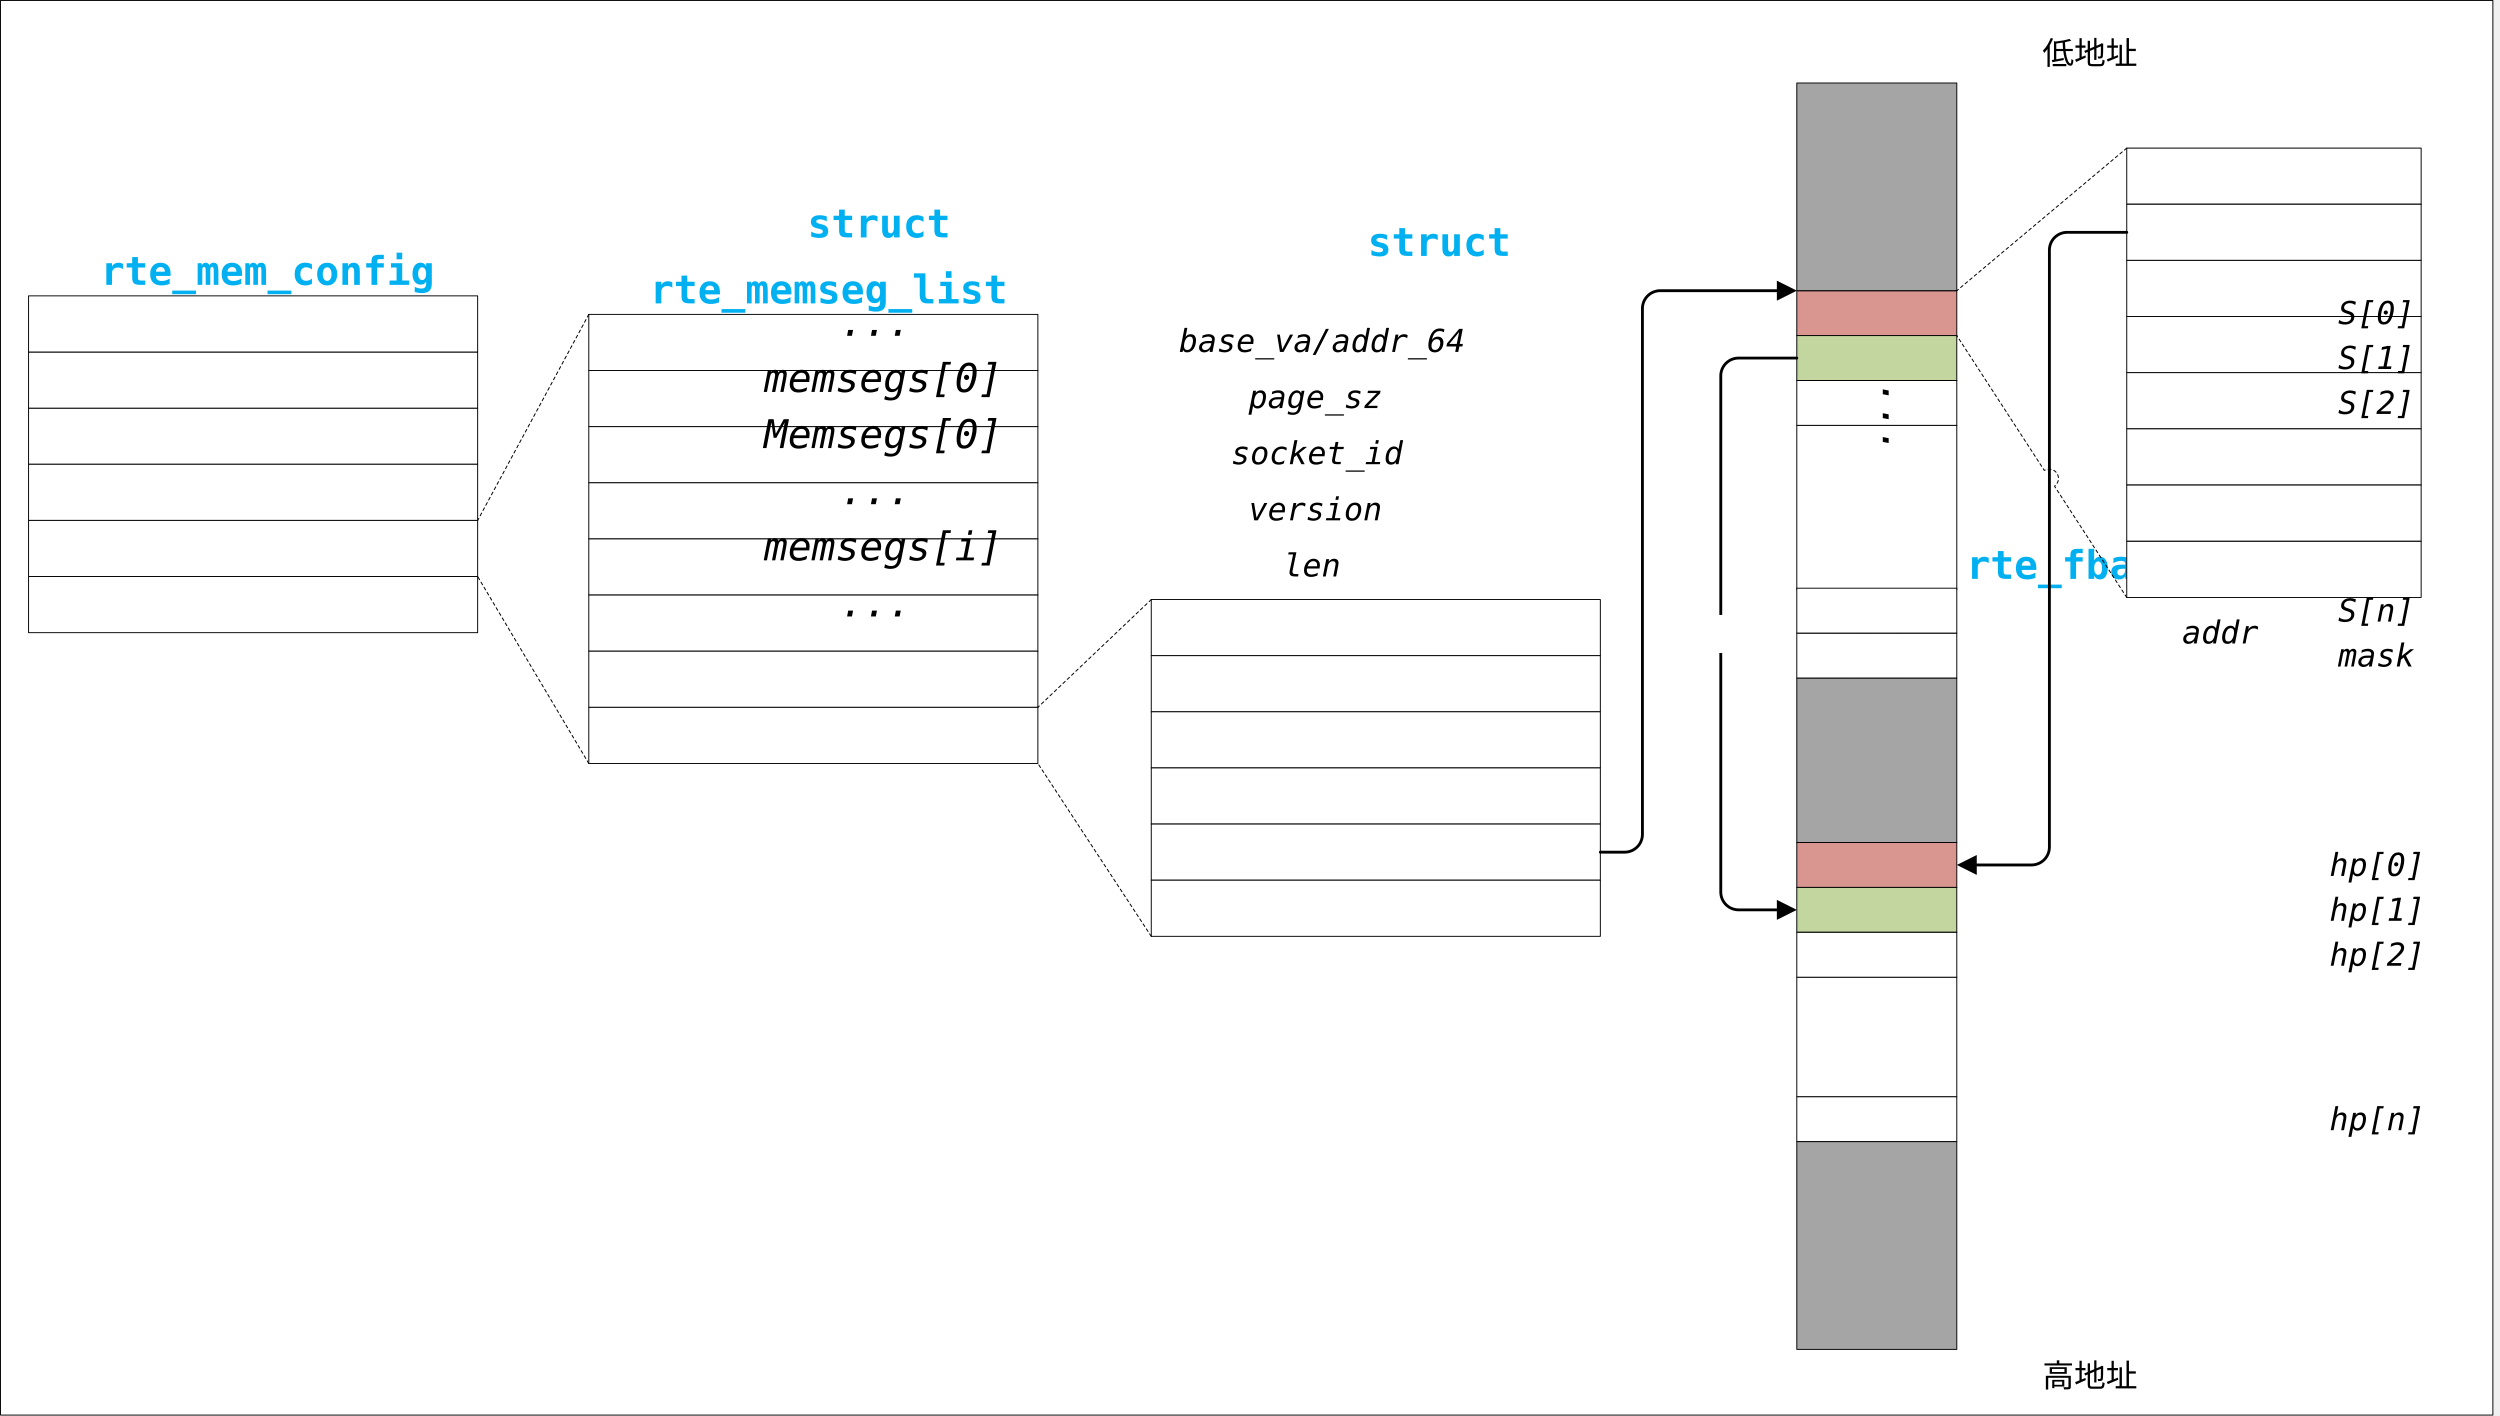
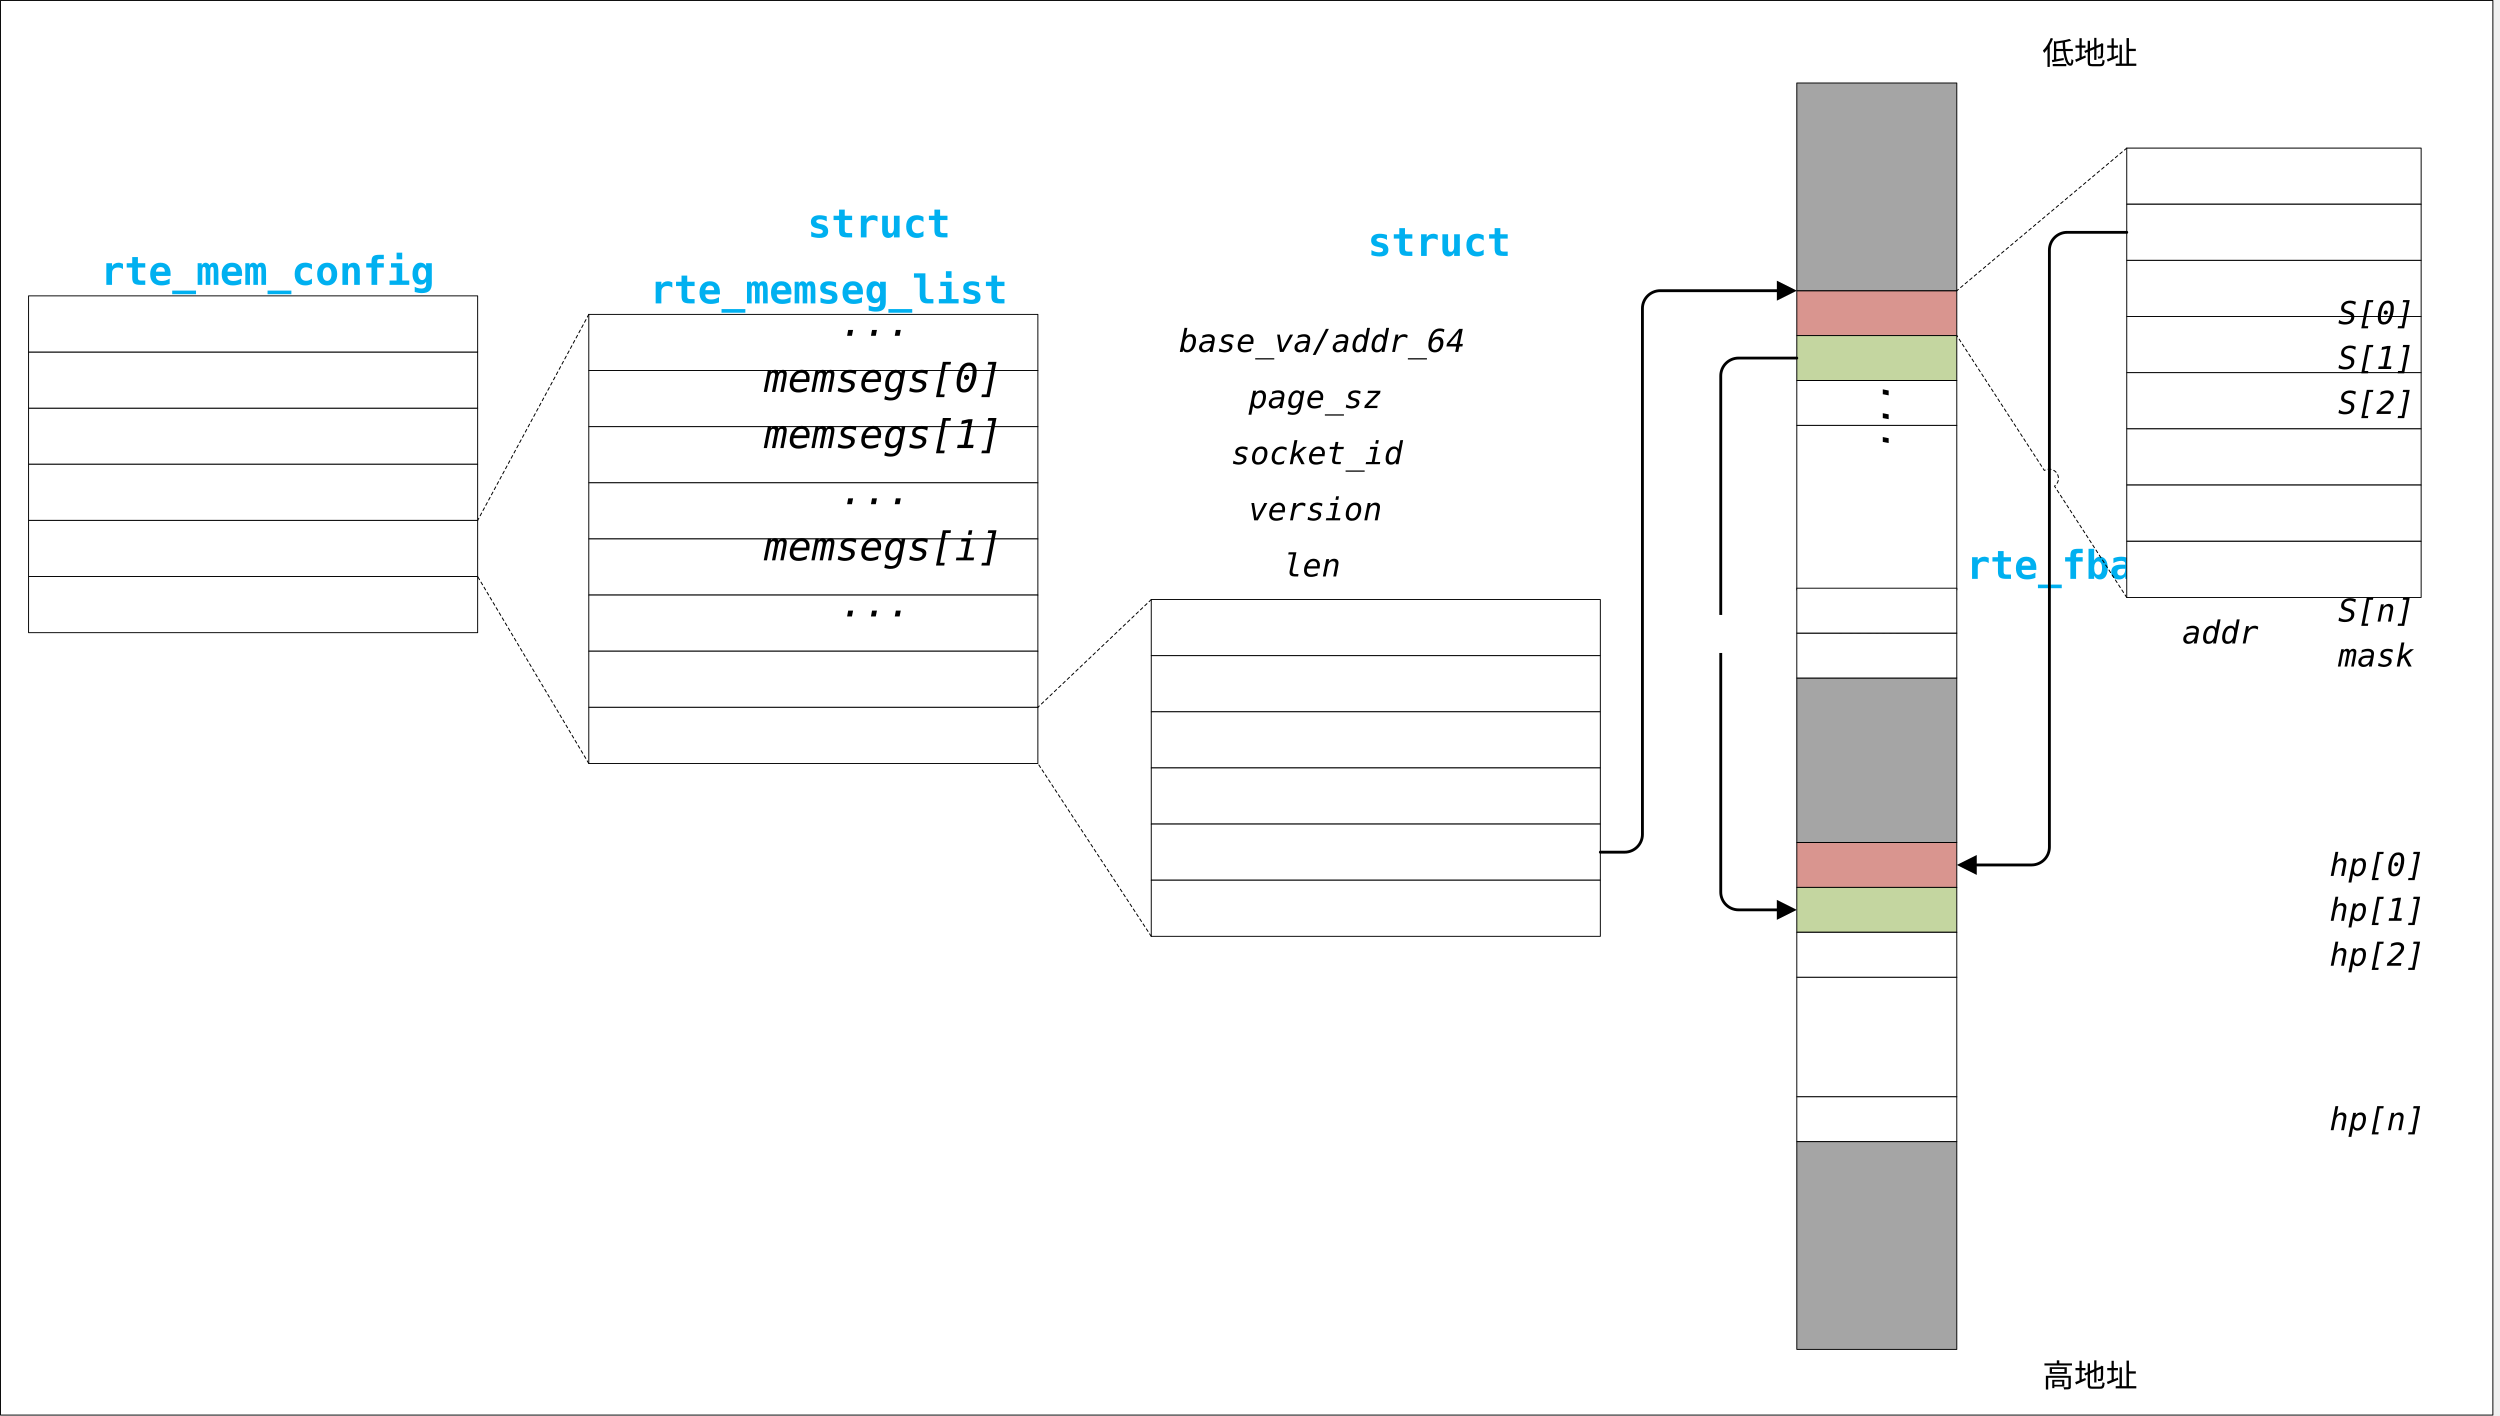
<svg xmlns="http://www.w3.org/2000/svg" xmlns:ns1="http://schemas.microsoft.com/visio/2003/SVGExtensions/" xmlns:xlink="http://www.w3.org/1999/xlink" width="8.767in" height="4.964in" viewBox="0 0 631.204 357.405" xml:space="preserve" color-interpolation-filters="sRGB" class="st15">
  <ns1:documentProperties ns1:langID="2052" ns1:metric="true" ns1:viewMarkup="false" />
  <style type="text/css">
	
		.st1 {fill:#ffffff;stroke:#000000;stroke-linecap:round;stroke-linejoin:round;stroke-width:0.24}
		.st2 {fill:#000000;font-family:Consolas;font-size:0.667em;font-style:italic}
		.st3 {fill:none;stroke:none;stroke-linecap:round;stroke-linejoin:round;stroke-width:0.75}
		.st4 {fill:#00b0f0;font-family:Consolas;font-size:0.833em;font-weight:bold}
		.st5 {font-size:1em}
		.st6 {stroke:#000000;stroke-dasharray:0.75,0.75;stroke-linecap:round;stroke-linejoin:round;stroke-width:0.25}
		.st7 {marker-end:url(#mrkr4-72);stroke:#000000;stroke-linecap:round;stroke-linejoin:round;stroke-width:0.72}
		.st8 {fill:#000000;fill-opacity:1;stroke:#000000;stroke-opacity:1;stroke-width:0.286}
		.st9 {fill:#d9958f;stroke:#000000;stroke-linecap:round;stroke-linejoin:round;stroke-width:0.24}
		.st10 {fill:#a5a5a5;stroke:#000000;stroke-linecap:round;stroke-linejoin:round;stroke-width:0.24}
		.st11 {fill:#c4d6a0;stroke:#000000;stroke-linecap:round;stroke-linejoin:round;stroke-width:0.24}
		.st12 {fill:#000000;font-family:Consolas;font-size:0.833em;font-style:italic}
		.st13 {fill:#ffffff;stroke:none;stroke-linecap:butt;stroke-width:7.2}
		.st14 {fill:#000000;font-family:仿宋;font-size:0.667em}
		.st15 {fill:none;fill-rule:evenodd;font-size:12px;overflow:visible;stroke-linecap:square;stroke-miterlimit:3}
	
	</style>
  <defs id="Markers">
    <g id="lend4">
      <path d="M 2 1 L 0 0 L 2 -1 L 2 1 " style="stroke:none" />
    </g>
    <marker id="mrkr4-72" class="st8" ns1:arrowType="4" ns1:arrowSize="1" ns1:setback="7" refX="-7" orient="auto" markerUnits="strokeWidth" overflow="visible">
      <use xlink:href="#lend4" transform="scale(-3.5,-3.5) " />
    </marker>
  </defs>
  <g ns1:mID="0" ns1:index="1" ns1:groupContext="foregroundPage">
    <ns1:pageProperties ns1:drawingScale="0.0393701" ns1:pageScale="0.0393701" ns1:drawingUnits="24" ns1:shadowOffsetX="8.50394" ns1:shadowOffsetY="-8.50394" />
    <ns1:layer ns1:name="连接线" ns1:index="0" />
    <g id="group1076-1" transform="translate(0.12,-0.12)" ns1:mID="1076" ns1:groupContext="group">
      <g id="shape1075-2" ns1:mID="1075" ns1:groupContext="shape">
        <ns1:userDefs>
          <ns1:ud ns1:nameU="visVersion" ns1:val="VT0(15):26" />
        </ns1:userDefs>
        <rect x="0" y="0.24" width="629.291" height="357.165" class="st1" />
      </g>
      <g id="group1013-4" transform="translate(148.535,-164.522)" ns1:mID="1013" ns1:groupContext="group">
        <g id="shape1014-5" ns1:mID="1014" ns1:groupContext="shape" transform="translate(6.39488E-14,-99.2127)">
          <ns1:userDefs>
            <ns1:ud ns1:nameU="visVersion" ns1:val="VT0(15):26" />
          </ns1:userDefs>
          <ns1:textBlock ns1:margins="rect(4,4,4,4)" ns1:tabSpace="42.5197" />
          <ns1:textRect cx="56.693" cy="350.319" width="113.39" height="14.173" />
          <rect x="0" y="343.232" width="113.386" height="14.173" class="st1" />
          <text x="23.71" y="352.72" class="st2" ns1:langID="2052">
            <ns1:paragraph ns1:horizAlign="1" />
            <ns1:tabList />base_va/addr_64</text>
        </g>
        <g id="shape1015-8" ns1:mID="1015" ns1:groupContext="shape" transform="translate(6.39488E-14,-85.0395)">
          <ns1:userDefs>
            <ns1:ud ns1:nameU="visVersion" ns1:val="VT0(15):26" />
          </ns1:userDefs>
          <ns1:textBlock ns1:margins="rect(4,4,4,4)" ns1:tabSpace="42.5197" />
          <ns1:textRect cx="56.693" cy="350.319" width="113.39" height="14.173" />
          <rect x="0" y="343.232" width="113.386" height="14.173" class="st1" />
          <text x="41.3" y="352.72" class="st2" ns1:langID="2052">
            <ns1:paragraph ns1:horizAlign="1" />
            <ns1:tabList />page_sz</text>
        </g>
        <g id="shape1016-11" ns1:mID="1016" ns1:groupContext="shape" transform="translate(6.39488E-14,-70.8663)">
          <ns1:userDefs>
            <ns1:ud ns1:nameU="visVersion" ns1:val="VT0(15):26" />
          </ns1:userDefs>
          <ns1:textBlock ns1:margins="rect(4,4,4,4)" ns1:tabSpace="42.5197" />
          <ns1:textRect cx="56.693" cy="350.319" width="113.39" height="14.173" />
          <rect x="0" y="343.232" width="113.386" height="14.173" class="st1" />
          <text x="36.9" y="352.72" class="st2" ns1:langID="2052">
            <ns1:paragraph ns1:horizAlign="1" />
            <ns1:tabList />socket_id</text>
        </g>
        <g id="shape1017-14" ns1:mID="1017" ns1:groupContext="shape" transform="translate(6.39488E-14,-56.693)">
          <ns1:userDefs>
            <ns1:ud ns1:nameU="visVersion" ns1:val="VT0(15):26" />
          </ns1:userDefs>
          <ns1:textBlock ns1:margins="rect(4,4,4,4)" ns1:tabSpace="42.5197" />
          <ns1:textRect cx="56.693" cy="350.319" width="113.39" height="14.173" />
          <rect x="0" y="343.232" width="113.386" height="14.173" class="st1" />
          <text x="41.3" y="352.72" class="st2" ns1:langID="2052">
            <ns1:paragraph ns1:horizAlign="1" />
            <ns1:tabList />version</text>
        </g>
        <g id="shape1018-17" ns1:mID="1018" ns1:groupContext="shape" transform="translate(6.39488E-14,-42.5198)">
          <ns1:userDefs>
            <ns1:ud ns1:nameU="visVersion" ns1:val="VT0(15):26" />
          </ns1:userDefs>
          <ns1:textBlock ns1:margins="rect(4,4,4,4)" ns1:tabSpace="42.5197" />
          <ns1:textRect cx="56.693" cy="350.319" width="113.39" height="14.173" />
          <rect x="0" y="343.232" width="113.386" height="14.173" class="st1" />
          <text x="50.1" y="352.72" class="st2" ns1:langID="2052">
            <ns1:paragraph ns1:horizAlign="1" />
            <ns1:tabList />len</text>
        </g>
        <g id="shape1019-20" ns1:mID="1019" ns1:groupContext="shape" transform="translate(6.39488E-14,-28.3465)">
          <ns1:userDefs>
            <ns1:ud ns1:nameU="visVersion" ns1:val="VT0(15):26" />
          </ns1:userDefs>
          <ns1:textBlock ns1:margins="rect(4,4,4,4)" ns1:tabSpace="42.5197" />
          <ns1:textRect cx="56.693" cy="350.319" width="113.39" height="14.173" />
          <rect x="0" y="343.232" width="113.386" height="14.173" class="st1" />
          <text x="39.1" y="352.72" class="st2" ns1:langID="2052">
            <ns1:paragraph ns1:horizAlign="1" />
            <ns1:tabList />external</text>
        </g>
        <g id="shape1020-23" ns1:mID="1020" ns1:groupContext="shape" transform="translate(0,-113.386)">
          <ns1:textBlock ns1:margins="rect(4,4,4,4)" ns1:tabSpace="42.5197" />
          <ns1:textRect cx="56.693" cy="345.642" width="113.39" height="23.527" />
          <rect x="0" y="333.878" width="113.386" height="23.527" class="st3" />
          <text x="40.2" y="342.64" class="st4" ns1:langID="2052">
            <ns1:paragraph ns1:horizAlign="1" />
            <ns1:tabList />struct <tspan x="15.46" dy="1.2em" class="st5">rte_memseg_list</tspan>
          </text>
        </g>
        <g id="shape1021-27" ns1:mID="1021" ns1:groupContext="shape" transform="translate(6.39488E-14,-14.1733)">
          <ns1:userDefs>
            <ns1:ud ns1:nameU="visVersion" ns1:val="VT0(15):26" />
          </ns1:userDefs>
          <ns1:textBlock ns1:margins="rect(4,4,4,4)" ns1:tabSpace="42.5197" />
          <ns1:textRect cx="56.693" cy="350.319" width="113.39" height="14.173" />
          <rect x="0" y="343.232" width="113.386" height="14.173" class="st1" />
          <text x="47.9" y="352.72" class="st2" ns1:langID="2052">
            <ns1:paragraph ns1:horizAlign="1" />
            <ns1:tabList />heap</text>
        </g>
        <g id="shape1022-30" ns1:mID="1022" ns1:groupContext="shape">
          <ns1:userDefs>
            <ns1:ud ns1:nameU="visVersion" ns1:val="VT0(15):26" />
          </ns1:userDefs>
          <ns1:textBlock ns1:margins="rect(4,4,4,4)" ns1:tabSpace="42.5197" />
          <ns1:textRect cx="56.693" cy="350.319" width="113.39" height="14.173" />
          <rect x="0" y="343.232" width="113.386" height="14.173" class="st1" />
          <text x="34.7" y="352.72" class="st2" ns1:langID="1033">
            <ns1:paragraph ns1:horizAlign="1" />
            <ns1:tabList />memseg_arr</text>
        </g>
      </g>
      <g id="group1024-33" transform="translate(290.551,-120.868)" ns1:mID="1024" ns1:groupContext="group">
        <g id="shape1025-34" ns1:mID="1025" ns1:groupContext="shape" transform="translate(9.59233E-14,-70.8662)">
          <ns1:userDefs>
            <ns1:ud ns1:nameU="visVersion" ns1:val="VT0(15):26" />
          </ns1:userDefs>
          <ns1:textBlock ns1:margins="rect(4,4,4,4)" ns1:tabSpace="42.5197" />
          <ns1:textRect cx="56.693" cy="350.319" width="113.39" height="14.173" />
          <rect x="0" y="343.232" width="113.386" height="14.173" class="st1" />
          <text x="47.9" y="352.72" class="st2" ns1:langID="2052">
            <ns1:paragraph ns1:horizAlign="1" />
            <ns1:tabList />name</text>
        </g>
        <g id="shape1026-37" ns1:mID="1026" ns1:groupContext="shape" transform="translate(9.59233E-14,-56.693)">
          <ns1:userDefs>
            <ns1:ud ns1:nameU="visVersion" ns1:val="VT0(15):26" />
          </ns1:userDefs>
          <ns1:textBlock ns1:margins="rect(4,4,4,4)" ns1:tabSpace="42.5197" />
          <ns1:textRect cx="56.693" cy="350.319" width="113.39" height="14.173" />
          <rect x="0" y="343.232" width="113.386" height="14.173" class="st1" />
          <text x="41.3" y="352.72" class="st2" ns1:langID="2052">
            <ns1:paragraph ns1:horizAlign="1" />
            <ns1:tabList />count=2</text>
        </g>
        <g id="shape1027-40" ns1:mID="1027" ns1:groupContext="shape" transform="translate(9.59233E-14,-42.5198)">
          <ns1:userDefs>
            <ns1:ud ns1:nameU="visVersion" ns1:val="VT0(15):26" />
          </ns1:userDefs>
          <ns1:textBlock ns1:margins="rect(4,4,4,4)" ns1:tabSpace="42.5197" />
          <ns1:textRect cx="56.693" cy="350.319" width="113.39" height="14.173" />
          <rect x="0" y="343.232" width="113.386" height="14.173" class="st1" />
          <text x="50.1" y="352.72" class="st2" ns1:langID="2052">
            <ns1:paragraph ns1:horizAlign="1" />
            <ns1:tabList />len</text>
        </g>
        <g id="shape1028-43" ns1:mID="1028" ns1:groupContext="shape" transform="translate(9.59233E-14,-28.3465)">
          <ns1:userDefs>
            <ns1:ud ns1:nameU="visVersion" ns1:val="VT0(15):26" />
          </ns1:userDefs>
          <ns1:textBlock ns1:margins="rect(4,4,4,4)" ns1:tabSpace="42.5197" />
          <ns1:textRect cx="56.693" cy="350.319" width="113.39" height="14.173" />
          <rect x="0" y="343.232" width="113.386" height="14.173" class="st1" />
          <text x="43.5" y="352.72" class="st2" ns1:langID="2052">
            <ns1:paragraph ns1:horizAlign="1" />
            <ns1:tabList />elt_sz</text>
        </g>
        <g id="shape1029-46" ns1:mID="1029" ns1:groupContext="shape" transform="translate(9.59233E-14,-14.1733)">
          <ns1:userDefs>
            <ns1:ud ns1:nameU="visVersion" ns1:val="VT0(15):26" />
          </ns1:userDefs>
          <ns1:textBlock ns1:margins="rect(4,4,4,4)" ns1:tabSpace="42.5197" />
          <ns1:textRect cx="56.693" cy="350.319" width="113.39" height="14.173" />
          <rect x="0" y="343.232" width="113.386" height="14.173" class="st1" />
          <text x="47.9" y="352.72" class="st2" ns1:langID="2052">
            <ns1:paragraph ns1:horizAlign="1" />
            <ns1:tabList />data</text>
        </g>
        <g id="shape1030-49" ns1:mID="1030" ns1:groupContext="shape">
          <ns1:userDefs>
            <ns1:ud ns1:nameU="visVersion" ns1:val="VT0(15):26" />
          </ns1:userDefs>
          <ns1:textBlock ns1:margins="rect(4,4,4,4)" ns1:tabSpace="42.5197" />
          <ns1:textRect cx="56.693" cy="350.319" width="113.39" height="14.173" />
          <rect x="0" y="343.232" width="113.386" height="14.173" class="st1" />
          <text x="43.5" y="352.72" class="st2" ns1:langID="2052">
            <ns1:paragraph ns1:horizAlign="1" />
            <ns1:tabList />rwlock</text>
        </g>
        <g id="shape1031-52" ns1:mID="1031" ns1:groupContext="shape" transform="translate(3.19744E-14,-85.0395)">
          <ns1:textBlock ns1:margins="rect(4,4,4,4)" ns1:tabSpace="42.5197" />
          <ns1:textRect cx="56.693" cy="349.185" width="113.39" height="16.441" />
          <rect x="0" y="340.964" width="113.386" height="16.441" class="st3" />
          <text x="7.21" y="352.19" class="st4" ns1:langID="2052">
            <ns1:paragraph ns1:horizAlign="1" />
            <ns1:tabList />struct rte_fbarray</text>
        </g>
      </g>
      <g id="shape1032-55" ns1:mID="1032" ns1:groupContext="shape" ns1:layerMember="0" transform="translate(148.535,-164.522)">
        <path d="M0 357.41 L-28.06 310.21" class="st6" />
      </g>
      <g id="shape1033-58" ns1:mID="1033" ns1:groupContext="shape" ns1:layerMember="0" transform="translate(148.535,-277.908)">
        <path d="M0 357.41 L-28.06 409.42" class="st6" />
      </g>
      <g id="shape1035-61" ns1:mID="1035" ns1:groupContext="shape" ns1:layerMember="0" transform="translate(290.551,-205.908)">
        <path d="M0 357.41 L-28.63 384.62" class="st6" />
      </g>
      <g id="shape1036-64" ns1:mID="1036" ns1:groupContext="shape" ns1:layerMember="0" transform="translate(290.551,-120.868)">
        <path d="M0 357.41 L-28.63 313.75" class="st6" />
      </g>
      <g id="shape1051-67" ns1:mID="1051" ns1:groupContext="shape" ns1:layerMember="0" transform="translate(403.937,-142.128)">
        <ns1:custProps>
          <ns1:cp ns1:nameU="BpmnId" ns1:lbl="Id" ns1:prompt="" ns1:type="0" ns1:format="" ns1:sortKey="" ns1:invis="true" ns1:ask="false" ns1:langID="2052" ns1:cal="0" ns1:val="VT4()" />
          <ns1:cp ns1:nameU="BpmnCategories" ns1:lbl="类别" ns1:prompt="" ns1:type="0" ns1:format="" ns1:sortKey="" ns1:invis="false" ns1:ask="false" ns1:langID="2052" ns1:cal="0" ns1:val="VT4()" />
          <ns1:cp ns1:nameU="BpmnDocumentation" ns1:lbl="文档" ns1:prompt="" ns1:type="0" ns1:format="" ns1:sortKey="" ns1:invis="false" ns1:ask="false" ns1:langID="2052" ns1:cal="0" ns1:val="VT4()" />
          <ns1:cp ns1:nameU="BpmnName" ns1:lbl="名称" ns1:prompt="" ns1:type="0" ns1:format="" ns1:sortKey="" ns1:invis="true" ns1:ask="false" ns1:langID="2052" ns1:cal="0" ns1:val="VT4()" />
          <ns1:cp ns1:nameU="BpmnConnectingObjectType" ns1:lbl="ConnectingObjectType" ns1:prompt="" ns1:type="1" ns1:format="序列流;消息流;关联" ns1:sortKey="" ns1:invis="false" ns1:ask="false" ns1:langID="2052" ns1:cal="0" ns1:val="VT4(序列流)" />
          <ns1:cp ns1:nameU="BpmnConditionType" ns1:lbl="ConditionType" ns1:prompt="" ns1:type="1" ns1:format="无;表达式;默认" ns1:sortKey="" ns1:invis="false" ns1:ask="false" ns1:langID="2052" ns1:cal="0" ns1:val="VT4(无)" />
          <ns1:cp ns1:nameU="BpmnDirection" ns1:lbl="方向" ns1:prompt="" ns1:type="1" ns1:format="无;一个;两个" ns1:sortKey="" ns1:invis="true" ns1:ask="false" ns1:langID="2052" ns1:cal="0" ns1:val="VT4(一个)" />
          <ns1:cp ns1:nameU="BpmnElementType" ns1:lbl="ElementType" ns1:prompt="" ns1:type="1" ns1:format="子流程;事件;网关;流程图;池;通道;工件;连接对象" ns1:sortKey="" ns1:invis="true" ns1:ask="false" ns1:langID="2052" ns1:cal="0" ns1:val="VT4(连接对象)" />
        </ns1:custProps>
        <ns1:userDefs>
          <ns1:ud ns1:nameU="msvShapeCategories" ns1:prompt="" ns1:val="VT4(Connecting Object)" />
          <ns1:ud ns1:nameU="visVersion" ns1:prompt="" ns1:val="VT0(15):26" />
          <ns1:ud ns1:nameU="PositionX" ns1:prompt="" ns1:val="VT0(0.5):1" />
          <ns1:ud ns1:nameU="PositionY" ns1:prompt="" ns1:val="VT0(0.1):1" />
          <ns1:ud ns1:nameU="NearestPointOnPath" ns1:prompt="" ns1:val="VT0(0.5):26" />
          <ns1:ud ns1:nameU="PtOnPath" ns1:prompt="" ns1:val="VT7(PNT(0.5,0.10000000149012)):40" />
          <ns1:ud ns1:nameU="IsInstance" ns1:prompt="" ns1:val="VT0(0):5" />
          <ns1:ud ns1:nameU="PositionX" ns1:prompt="" ns1:val="VT0(0.34448819832242):1" />
          <ns1:ud ns1:nameU="PositionY" ns1:prompt="" ns1:val="VT0(0.98445561712196):1" />
          <ns1:ud ns1:nameU="NearestPointOnPath" ns1:prompt="" ns1:val="VT0(0.42383908384059):26" />
          <ns1:ud ns1:nameU="PtOnPath" ns1:prompt="" ns1:val="VT7(PNT(0.14763779527559,0.98445561712196)):40" />
          <ns1:ud ns1:nameU="IsInstance" ns1:prompt="" ns1:val="VT0(1):5" />
        </ns1:userDefs>
        <path d="M0 357.41 L6.13 357.41 A4.5 4.5 -180 0 0 10.63 352.91 L10.63 220.14 A4.5 4.5 0 0 1 15.13 215.64 L44.57 215.64" class="st7" />
      </g>
      <g id="group1056-73" transform="translate(517.323,-206.437)" ns1:mID="1056" ns1:groupContext="group">
        <g id="shape1057-74" ns1:mID="1057" ns1:groupContext="shape" transform="translate(19.5276,-99.2794)">
          <ns1:userDefs>
            <ns1:ud ns1:nameU="visVersion" ns1:val="VT0(15):26" />
          </ns1:userDefs>
          <ns1:textBlock ns1:margins="rect(4,4,4,4)" ns1:tabSpace="42.5197" />
          <ns1:textRect cx="37.165" cy="350.319" width="74.34" height="14.173" />
          <rect x="0" y="343.232" width="74.331" height="14.173" class="st1" />
          <text x="28.37" y="352.72" class="st2" ns1:langID="2052">
            <ns1:paragraph ns1:horizAlign="1" />
            <ns1:tabList />iova</text>
        </g>
        <g id="shape1058-77" ns1:mID="1058" ns1:groupContext="shape" transform="translate(19.5276,-85.1062)">
          <ns1:userDefs>
            <ns1:ud ns1:nameU="visVersion" ns1:val="VT0(15):26" />
          </ns1:userDefs>
          <ns1:textBlock ns1:margins="rect(4,4,4,4)" ns1:tabSpace="42.5197" />
          <ns1:textRect cx="37.165" cy="350.319" width="74.34" height="14.173" />
          <rect x="0" y="343.232" width="74.331" height="14.173" class="st1" />
          <text x="10.78" y="352.72" class="st2" ns1:langID="2052">
            <ns1:paragraph ns1:horizAlign="1" />
            <ns1:tabList />addr/addr_64</text>
        </g>
        <g id="shape1059-80" ns1:mID="1059" ns1:groupContext="shape" transform="translate(19.5276,-70.933)">
          <ns1:userDefs>
            <ns1:ud ns1:nameU="visVersion" ns1:val="VT0(15):26" />
          </ns1:userDefs>
          <ns1:textBlock ns1:margins="rect(4,4,4,4)" ns1:tabSpace="42.5197" />
          <ns1:textRect cx="37.165" cy="350.319" width="74.34" height="14.173" />
          <rect x="0" y="343.232" width="74.331" height="14.173" class="st1" />
          <text x="30.57" y="352.72" class="st2" ns1:langID="2052">
            <ns1:paragraph ns1:horizAlign="1" />
            <ns1:tabList />len</text>
        </g>
        <g id="shape1060-83" ns1:mID="1060" ns1:groupContext="shape" transform="translate(19.5276,-56.7598)">
          <ns1:userDefs>
            <ns1:ud ns1:nameU="visVersion" ns1:val="VT0(15):26" />
          </ns1:userDefs>
          <ns1:textBlock ns1:margins="rect(4,4,4,4)" ns1:tabSpace="42.5197" />
          <ns1:textRect cx="37.165" cy="350.319" width="74.34" height="14.173" />
          <rect x="0" y="343.232" width="74.331" height="14.173" class="st1" />
          <text x="12.97" y="352.72" class="st2" ns1:langID="2052">
            <ns1:paragraph ns1:horizAlign="1" />
            <ns1:tabList />hugepage_sz</text>
        </g>
        <g id="shape1061-86" ns1:mID="1061" ns1:groupContext="shape" transform="translate(19.5276,-42.5865)">
          <ns1:userDefs>
            <ns1:ud ns1:nameU="visVersion" ns1:val="VT0(15):26" />
          </ns1:userDefs>
          <ns1:textBlock ns1:margins="rect(4,4,4,4)" ns1:tabSpace="42.5197" />
          <ns1:textRect cx="37.165" cy="350.319" width="74.34" height="14.173" />
          <rect x="0" y="343.232" width="74.331" height="14.173" class="st1" />
          <text x="17.37" y="352.72" class="st2" ns1:langID="2052">
            <ns1:paragraph ns1:horizAlign="1" />
            <ns1:tabList />socket_id</text>
        </g>
        <g id="shape1062-89" ns1:mID="1062" ns1:groupContext="shape" transform="translate(19.5276,-28.391)">
          <ns1:userDefs>
            <ns1:ud ns1:nameU="visVersion" ns1:val="VT0(15):26" />
          </ns1:userDefs>
          <ns1:textBlock ns1:margins="rect(4,4,4,4)" ns1:tabSpace="42.5197" />
          <ns1:textRect cx="37.165" cy="350.319" width="74.34" height="14.173" />
          <rect x="0" y="343.232" width="74.331" height="14.173" class="st1" />
          <text x="19.57" y="352.72" class="st2" ns1:langID="2052">
            <ns1:paragraph ns1:horizAlign="1" />
            <ns1:tabList />nchannel</text>
        </g>
        <g id="shape1063-92" ns1:mID="1063" ns1:groupContext="shape" transform="translate(3.19744E-14,-113.453)">
          <ns1:textBlock ns1:margins="rect(4,4,4,4)" ns1:tabSpace="42.5197" />
          <ns1:textRect cx="56.693" cy="349.185" width="113.39" height="16.441" />
          <rect x="0" y="340.964" width="113.386" height="16.441" class="st3" />
          <text x="9.96" y="352.19" class="st4" ns1:langID="2052">
            <ns1:paragraph ns1:horizAlign="1" />
            <ns1:tabList />struct rte_memseg</text>
        </g>
        <g id="shape1064-95" ns1:mID="1064" ns1:groupContext="shape" transform="translate(19.5276,-14.1955)">
          <ns1:userDefs>
            <ns1:ud ns1:nameU="visVersion" ns1:val="VT0(15):26" />
          </ns1:userDefs>
          <ns1:textBlock ns1:margins="rect(4,4,4,4)" ns1:tabSpace="42.5197" />
          <ns1:textRect cx="37.165" cy="350.319" width="74.34" height="14.173" />
          <rect x="0" y="343.232" width="74.331" height="14.173" class="st1" />
          <text x="26.17" y="352.72" class="st2" ns1:langID="2052">
            <ns1:paragraph ns1:horizAlign="1" />
            <ns1:tabList />nrank</text>
        </g>
        <g id="shape1065-98" ns1:mID="1065" ns1:groupContext="shape" transform="translate(19.5276,0)">
          <ns1:userDefs>
            <ns1:ud ns1:nameU="visVersion" ns1:val="VT0(15):26" />
          </ns1:userDefs>
          <ns1:textBlock ns1:margins="rect(4,4,4,4)" ns1:tabSpace="42.5197" />
          <ns1:textRect cx="37.165" cy="350.319" width="74.34" height="14.173" />
          <rect x="0" y="343.232" width="74.331" height="14.173" class="st1" />
          <text x="26.17" y="352.72" class="st2" ns1:langID="2052">
            <ns1:paragraph ns1:horizAlign="1" />
            <ns1:tabList />flags</text>
        </g>
      </g>
      <g id="shape1066-101" ns1:mID="1066" ns1:groupContext="shape" ns1:layerMember="0" transform="translate(536.85,-319.89)">
        <path d="M0 357.41 L-42.91 393.41" class="st6" />
      </g>
      <g id="shape1067-104" ns1:mID="1067" ns1:groupContext="shape" ns1:layerMember="0" transform="translate(536.85,-206.437)">
        <path d="M0 357.41 L-18.24 329.3 A2.362 2.362 -180 0 0 -20.81 325.34 L-42.91 291.29" class="st6" />
      </g>
      <g id="shape1068-107" ns1:mID="1068" ns1:groupContext="shape" ns1:layerMember="0" transform="translate(536.85,-298.63)">
        <ns1:custProps>
          <ns1:cp ns1:nameU="BpmnId" ns1:lbl="Id" ns1:prompt="" ns1:type="0" ns1:format="" ns1:sortKey="" ns1:invis="true" ns1:ask="false" ns1:langID="2052" ns1:cal="0" ns1:val="VT4()" />
          <ns1:cp ns1:nameU="BpmnCategories" ns1:lbl="类别" ns1:prompt="" ns1:type="0" ns1:format="" ns1:sortKey="" ns1:invis="false" ns1:ask="false" ns1:langID="2052" ns1:cal="0" ns1:val="VT4()" />
          <ns1:cp ns1:nameU="BpmnDocumentation" ns1:lbl="文档" ns1:prompt="" ns1:type="0" ns1:format="" ns1:sortKey="" ns1:invis="false" ns1:ask="false" ns1:langID="2052" ns1:cal="0" ns1:val="VT4()" />
          <ns1:cp ns1:nameU="BpmnName" ns1:lbl="名称" ns1:prompt="" ns1:type="0" ns1:format="" ns1:sortKey="" ns1:invis="true" ns1:ask="false" ns1:langID="2052" ns1:cal="0" ns1:val="VT4()" />
          <ns1:cp ns1:nameU="BpmnConnectingObjectType" ns1:lbl="ConnectingObjectType" ns1:prompt="" ns1:type="1" ns1:format="序列流;消息流;关联" ns1:sortKey="" ns1:invis="false" ns1:ask="false" ns1:langID="2052" ns1:cal="0" ns1:val="VT4(序列流)" />
          <ns1:cp ns1:nameU="BpmnConditionType" ns1:lbl="ConditionType" ns1:prompt="" ns1:type="1" ns1:format="无;表达式;默认" ns1:sortKey="" ns1:invis="false" ns1:ask="false" ns1:langID="2052" ns1:cal="0" ns1:val="VT4(无)" />
          <ns1:cp ns1:nameU="BpmnDirection" ns1:lbl="方向" ns1:prompt="" ns1:type="1" ns1:format="无;一个;两个" ns1:sortKey="" ns1:invis="true" ns1:ask="false" ns1:langID="2052" ns1:cal="0" ns1:val="VT4(一个)" />
          <ns1:cp ns1:nameU="BpmnElementType" ns1:lbl="ElementType" ns1:prompt="" ns1:type="1" ns1:format="子流程;事件;网关;流程图;池;通道;工件;连接对象" ns1:sortKey="" ns1:invis="true" ns1:ask="false" ns1:langID="2052" ns1:cal="0" ns1:val="VT4(连接对象)" />
        </ns1:custProps>
        <ns1:userDefs>
          <ns1:ud ns1:nameU="msvShapeCategories" ns1:prompt="" ns1:val="VT4(Connecting Object)" />
          <ns1:ud ns1:nameU="visVersion" ns1:prompt="" ns1:val="VT0(15):26" />
          <ns1:ud ns1:nameU="PositionX" ns1:prompt="" ns1:val="VT0(0.5):1" />
          <ns1:ud ns1:nameU="PositionY" ns1:prompt="" ns1:val="VT0(0.1):1" />
          <ns1:ud ns1:nameU="NearestPointOnPath" ns1:prompt="" ns1:val="VT0(0.5):26" />
          <ns1:ud ns1:nameU="PtOnPath" ns1:prompt="" ns1:val="VT7(PNT(0.5,0.10000000149012)):40" />
          <ns1:ud ns1:nameU="IsInstance" ns1:prompt="" ns1:val="VT0(0):5" />
          <ns1:ud ns1:nameU="PositionX" ns1:prompt="" ns1:val="VT0(-0.29800964276017):24" />
          <ns1:ud ns1:nameU="PositionY" ns1:prompt="" ns1:val="VT0(-1.1092512010662):1" />
          <ns1:ud ns1:nameU="NearestPointOnPath" ns1:prompt="" ns1:val="VT0(0.49022595410253):26" />
          <ns1:ud ns1:nameU="PtOnPath" ns1:prompt="" ns1:val="VT7(PNT(-0.27121606654656,-1.1092512010662)):40" />
          <ns1:ud ns1:nameU="IsInstance" ns1:prompt="" ns1:val="VT0(1):5" />
        </ns1:userDefs>
        <path d="M0 357.41 L-15.03 357.41 A4.5 4.5 -180 0 0 -19.53 361.91 L-19.53 512.64 A4.5 4.5 0 0 1 -24.03 517.14 L-37.87         517.14" class="st7" />
      </g>
      <g id="group1072-112" transform="translate(446.457,-2.40956)" ns1:mID="1072" ns1:groupContext="group">
        <g id="shape1038-113" ns1:mID="1038" ns1:groupContext="shape" transform="translate(364.492,75.9253) rotate(90)">
          <ns1:userDefs>
            <ns1:ud ns1:nameU="visVersion" ns1:val="VT0(15):26" />
          </ns1:userDefs>
          <ns1:textBlock ns1:margins="rect(4,4,4,4)" ns1:tabSpace="42.5197" ns1:verticalText="true" />
          <ns1:textRect cx="5.669" cy="337.209" width="11.34" height="40.394" transform="rotate(-180)" />
          <rect x="0" y="317.012" width="11.339" height="40.394" class="st9" />
          <text x="-5.67" y="-346.01" writing-mode="tb-rl" transform="rotate(180)" class="st2" ns1:langID="2052">
            <ns1:paragraph ns1:horizAlign="1" />
            <ns1:tabList />S[0]</text>
        </g>
        <g id="shape1039-116" ns1:mID="1039" ns1:groupContext="shape" transform="translate(364.492,173.72) rotate(90)">
          <ns1:userDefs>
            <ns1:ud ns1:nameU="visVersion" ns1:val="VT0(15):26" />
          </ns1:userDefs>
          <rect x="0" y="317.012" width="41.528" height="40.394" class="st10" />
        </g>
        <g id="shape1040-118" ns1:mID="1040" ns1:groupContext="shape" transform="translate(364.492,87.2638) rotate(90)">
          <ns1:userDefs>
            <ns1:ud ns1:nameU="visVersion" ns1:val="VT0(15):26" />
          </ns1:userDefs>
          <ns1:textBlock ns1:margins="rect(4,4,4,4)" ns1:tabSpace="42.5197" ns1:verticalText="true" />
          <ns1:textRect cx="5.669" cy="337.209" width="11.34" height="40.394" transform="rotate(-180)" />
          <rect x="0" y="317.012" width="11.339" height="40.394" class="st11" />
          <text x="-5.67" y="-346.01" writing-mode="tb-rl" transform="rotate(180)" class="st2" ns1:langID="2052">
            <ns1:paragraph ns1:horizAlign="1" />
            <ns1:tabList />S[1]</text>
        </g>
        <g id="shape1041-121" ns1:mID="1041" ns1:groupContext="shape" transform="translate(364.492,98.6024) rotate(90)">
          <ns1:userDefs>
            <ns1:ud ns1:nameU="visVersion" ns1:val="VT0(15):26" />
          </ns1:userDefs>
          <ns1:textBlock ns1:margins="rect(4,4,4,4)" ns1:tabSpace="42.5197" ns1:verticalText="true" />
          <ns1:textRect cx="5.669" cy="337.209" width="11.34" height="40.394" transform="rotate(-180)" />
          <rect x="0" y="317.012" width="11.339" height="40.394" class="st1" />
          <text x="-5.67" y="-346.01" writing-mode="tb-rl" transform="rotate(180)" class="st2" ns1:langID="2052">
            <ns1:paragraph ns1:horizAlign="1" />
            <ns1:tabList />S[2]</text>
        </g>
        <g id="shape1042-124" ns1:mID="1042" ns1:groupContext="shape" transform="translate(364.492,109.941) rotate(90)">
          <ns1:userDefs>
            <ns1:ud ns1:nameU="visVersion" ns1:val="VT0(15):26" />
          </ns1:userDefs>
          <ns1:textBlock ns1:margins="rect(4,4,4,4)" ns1:tabSpace="42.5197" />
          <ns1:textRect cx="20.764" cy="337.209" width="41.53" height="40.394" transform="rotate(-180)" />
          <rect x="0" y="317.012" width="41.528" height="40.394" class="st1" />
          <text x="-29.01" y="-334.21" transform="rotate(180)" class="st12" ns1:langID="2052">
            <ns1:paragraph ns1:horizAlign="1" />
            <ns1:tabList />...</text>
        </g>
        <g id="shape1043-127" ns1:mID="1043" ns1:groupContext="shape" transform="translate(364.492,162.382) rotate(90)">
          <ns1:userDefs>
            <ns1:ud ns1:nameU="visVersion" ns1:val="VT0(15):26" />
          </ns1:userDefs>
          <ns1:textBlock ns1:margins="rect(4,4,4,4)" ns1:tabSpace="42.5197" ns1:verticalText="true" />
          <ns1:textRect cx="5.669" cy="337.209" width="11.34" height="40.394" transform="rotate(-180)" />
          <rect x="0" y="317.012" width="11.339" height="40.394" class="st1" />
          <text x="-5.67" y="-346.01" writing-mode="tb-rl" transform="rotate(180)" class="st2" ns1:langID="2052">
            <ns1:paragraph ns1:horizAlign="1" />
            <ns1:tabList />mask</text>
        </g>
        <g id="shape1044-130" ns1:mID="1044" ns1:groupContext="shape" transform="translate(364.492,151.043) rotate(90)">
          <ns1:userDefs>
            <ns1:ud ns1:nameU="visVersion" ns1:val="VT0(15):26" />
          </ns1:userDefs>
          <ns1:textBlock ns1:margins="rect(4,4,4,4)" ns1:tabSpace="42.5197" ns1:verticalText="true" />
          <ns1:textRect cx="5.669" cy="337.209" width="11.34" height="40.394" transform="rotate(-180)" />
          <rect x="0" y="317.012" width="11.339" height="40.394" class="st1" />
          <text x="-5.67" y="-346.01" writing-mode="tb-rl" transform="rotate(180)" class="st2" ns1:langID="2052">
            <ns1:paragraph ns1:horizAlign="1" />
            <ns1:tabList />S[n]</text>
        </g>
        <g id="shape1045-133" ns1:mID="1045" ns1:groupContext="shape" transform="translate(364.492,215.248) rotate(90)">
          <ns1:userDefs>
            <ns1:ud ns1:nameU="visVersion" ns1:val="VT0(15):26" />
          </ns1:userDefs>
          <ns1:textBlock ns1:margins="rect(4,4,4,4)" ns1:tabSpace="42.5197" ns1:verticalText="true" />
          <ns1:textRect cx="5.669" cy="337.209" width="11.34" height="40.394" transform="rotate(-180)" />
          <rect x="0" y="317.012" width="11.339" height="40.394" class="st9" />
          <text x="-5.67" y="-348.2" writing-mode="tb-rl" transform="rotate(180)" class="st2" ns1:langID="2052">
            <ns1:paragraph ns1:horizAlign="1" />
            <ns1:tabList />hp[0]</text>
        </g>
        <g id="shape1046-136" ns1:mID="1046" ns1:groupContext="shape" transform="translate(364.492,226.587) rotate(90)">
          <ns1:userDefs>
            <ns1:ud ns1:nameU="visVersion" ns1:val="VT0(15):26" />
          </ns1:userDefs>
          <ns1:textBlock ns1:margins="rect(4,4,4,4)" ns1:tabSpace="42.5197" ns1:verticalText="true" />
          <ns1:textRect cx="5.669" cy="337.209" width="11.34" height="40.394" transform="rotate(-180)" />
          <rect x="0" y="317.012" width="11.339" height="40.394" class="st11" />
          <text x="-5.67" y="-348.2" writing-mode="tb-rl" transform="rotate(180)" class="st2" ns1:langID="2052">
            <ns1:paragraph ns1:horizAlign="1" />
            <ns1:tabList />hp[1]</text>
        </g>
        <g id="shape1047-139" ns1:mID="1047" ns1:groupContext="shape" transform="translate(364.492,249.264) rotate(90)">
          <ns1:userDefs>
            <ns1:ud ns1:nameU="visVersion" ns1:val="VT0(15):26" />
          </ns1:userDefs>
          <ns1:textBlock ns1:margins="rect(4,4,4,4)" ns1:tabSpace="42.5197" />
          <ns1:textRect cx="15.095" cy="337.209" width="30.19" height="40.394" transform="rotate(-180)" />
          <rect x="0" y="317.012" width="30.189" height="40.394" class="st1" />
          <text x="-23.34" y="-334.21" transform="rotate(180)" class="st12" ns1:langID="2052">
            <ns1:paragraph ns1:horizAlign="1" />
            <ns1:tabList />...</text>
        </g>
        <g id="shape1048-142" ns1:mID="1048" ns1:groupContext="shape" transform="translate(364.492,279.453) rotate(90)">
          <ns1:userDefs>
            <ns1:ud ns1:nameU="visVersion" ns1:val="VT0(15):26" />
          </ns1:userDefs>
          <ns1:textBlock ns1:margins="rect(4,4,4,4)" ns1:tabSpace="42.5197" ns1:verticalText="true" />
          <ns1:textRect cx="5.669" cy="337.209" width="11.34" height="40.394" transform="rotate(-180)" />
          <rect x="0" y="317.012" width="11.339" height="40.394" class="st1" />
          <text x="-5.67" y="-348.2" writing-mode="tb-rl" transform="rotate(180)" class="st2" ns1:langID="2052">
            <ns1:paragraph ns1:horizAlign="1" />
            <ns1:tabList />hp[n]</text>
        </g>
        <g id="shape1049-145" ns1:mID="1049" ns1:groupContext="shape" transform="translate(-309.925,343.232) rotate(-90)">
          <ns1:userDefs>
            <ns1:ud ns1:nameU="visVersion" ns1:val="VT0(15):26" />
          </ns1:userDefs>
          <rect x="0" y="317.012" width="52.441" height="40.394" class="st10" />
        </g>
        <g id="shape1052-147" ns1:mID="1052" ns1:groupContext="shape" transform="translate(-309.925,75.9253) rotate(-90)">
          <ns1:userDefs>
            <ns1:ud ns1:nameU="visVersion" ns1:val="VT0(15):26" />
          </ns1:userDefs>
          <rect x="0" y="317.012" width="52.441" height="40.394" class="st10" />
        </g>
        <g id="shape1053-149" ns1:mID="1053" ns1:groupContext="shape" transform="translate(364.492,237.925) rotate(90)">
          <ns1:userDefs>
            <ns1:ud ns1:nameU="visVersion" ns1:val="VT0(15):26" />
          </ns1:userDefs>
          <ns1:textBlock ns1:margins="rect(4,4,4,4)" ns1:tabSpace="42.5197" ns1:verticalText="true" />
          <ns1:textRect cx="5.669" cy="337.209" width="11.34" height="40.394" transform="rotate(-180)" />
          <rect x="0" y="317.012" width="11.339" height="40.394" class="st1" />
          <text x="-5.67" y="-348.2" writing-mode="tb-rl" transform="rotate(180)" class="st2" ns1:langID="2052">
            <ns1:paragraph ns1:horizAlign="1" />
            <ns1:tabList />hp[2]</text>
        </g>
-         <g id="shape1069-152" ns1:mID="1069" ns1:groupContext="shape" ns1:layerMember="0" transform="translate(1.15907E-13,-264.472)">
+         <g id="shape1069-152" ns1:mID="1069" ns1:groupContext="shape" ns1:layerMember="0" transform="translate(14.1732,-264.472)">
          <ns1:custProps>
            <ns1:cp ns1:nameU="BpmnId" ns1:lbl="Id" ns1:prompt="" ns1:type="0" ns1:format="" ns1:sortKey="" ns1:invis="true" ns1:ask="false" ns1:langID="2052" ns1:cal="0" ns1:val="VT4()" />
            <ns1:cp ns1:nameU="BpmnCategories" ns1:lbl="类别" ns1:prompt="" ns1:type="0" ns1:format="" ns1:sortKey="" ns1:invis="false" ns1:ask="false" ns1:langID="2052" ns1:cal="0" ns1:val="VT4()" />
            <ns1:cp ns1:nameU="BpmnDocumentation" ns1:lbl="文档" ns1:prompt="" ns1:type="0" ns1:format="" ns1:sortKey="" ns1:invis="false" ns1:ask="false" ns1:langID="2052" ns1:cal="0" ns1:val="VT4()" />
            <ns1:cp ns1:nameU="BpmnName" ns1:lbl="名称" ns1:prompt="" ns1:type="0" ns1:format="" ns1:sortKey="" ns1:invis="true" ns1:ask="false" ns1:langID="2052" ns1:cal="0" ns1:val="VT4()" />
            <ns1:cp ns1:nameU="BpmnConnectingObjectType" ns1:lbl="ConnectingObjectType" ns1:prompt="" ns1:type="1" ns1:format="序列流;消息流;关联" ns1:sortKey="" ns1:invis="false" ns1:ask="false" ns1:langID="2052" ns1:cal="0" ns1:val="VT4(序列流)" />
            <ns1:cp ns1:nameU="BpmnConditionType" ns1:lbl="ConditionType" ns1:prompt="" ns1:type="1" ns1:format="无;表达式;默认" ns1:sortKey="" ns1:invis="false" ns1:ask="false" ns1:langID="2052" ns1:cal="0" ns1:val="VT4(无)" />
            <ns1:cp ns1:nameU="BpmnDirection" ns1:lbl="方向" ns1:prompt="" ns1:type="1" ns1:format="无;一个;两个" ns1:sortKey="" ns1:invis="true" ns1:ask="false" ns1:langID="2052" ns1:cal="0" ns1:val="VT4(一个)" />
            <ns1:cp ns1:nameU="BpmnElementType" ns1:lbl="ElementType" ns1:prompt="" ns1:type="1" ns1:format="子流程;事件;网关;流程图;池;通道;工件;连接对象" ns1:sortKey="" ns1:invis="true" ns1:ask="false" ns1:langID="2052" ns1:cal="0" ns1:val="VT4(连接对象)" />
            <ns1:cp ns1:nameU="BpmnName" ns1:lbl="" ns1:prompt="" ns1:type="0" ns1:format="" ns1:sortKey="" ns1:invis="false" ns1:ask="false" ns1:langID="0" ns1:cal="0" ns1:val="VT4(addr)" />
          </ns1:custProps>
          <ns1:userDefs>
            <ns1:ud ns1:nameU="msvShapeCategories" ns1:prompt="" ns1:val="VT4(Connecting Object)" />
            <ns1:ud ns1:nameU="visVersion" ns1:prompt="" ns1:val="VT0(15):26" />
            <ns1:ud ns1:nameU="PositionX" ns1:prompt="" ns1:val="VT0(0.5):1" />
            <ns1:ud ns1:nameU="PositionY" ns1:prompt="" ns1:val="VT0(0.1):1" />
            <ns1:ud ns1:nameU="NearestPointOnPath" ns1:prompt="" ns1:val="VT0(0.5):26" />
            <ns1:ud ns1:nameU="PtOnPath" ns1:prompt="" ns1:val="VT7(PNT(0.5,0.10000000149012)):40" />
            <ns1:ud ns1:nameU="IsInstance" ns1:prompt="" ns1:val="VT0(0):5" />
-             <ns1:ud ns1:nameU="PositionX" ns1:prompt="" ns1:val="VT0(0.098425196850394):1" />
+             <ns1:ud ns1:nameU="PositionX" ns1:prompt="" ns1:val="VT0(-0.098425196850394):1" />
            <ns1:ud ns1:nameU="PositionY" ns1:prompt="" ns1:val="VT0(-0.9675188405169):24" />
-             <ns1:ud ns1:nameU="PtOnPath" ns1:prompt="" ns1:val="VT7(PNT(-0.168255010949,-0.9675188405169)):40" />
+             <ns1:ud ns1:nameU="PtOnPath" ns1:prompt="" ns1:val="VT7(PNT(-0.36510540464979,-0.9675188405169)):40" />
            <ns1:ud ns1:nameU="IsInstance" ns1:prompt="" ns1:val="VT0(1):5" />
          </ns1:userDefs>
          <ns1:textBlock ns1:margins="rect(4,4,4,4)" ns1:tabSpace="42.5197" />
-           <ns1:textRect cx="-12.114" cy="427.067" width="40" height="17.604" />
-           <path d="M7.09 357.41 L-7.61 357.41 A4.5 4.5 -180 0 0 -12.11 361.91 L-12.11 492.23 A4.5 4.5 -180 0 0 -7.61 496.73          L2.05 496.73" class="st7" />
-           <rect ns1:rectContext="textBkgnd" x="-20.911" y="422.267" width="17.593" height="9.6" class="st13" />
-           <text x="-20.91" y="429.47" class="st2" ns1:langID="2052">
+           <ns1:textRect cx="-26.288" cy="427.067" width="40" height="17.604" />
+           <path d="M-7.09 357.41 L-21.79 357.41 A4.5 4.5 -180 0 0 -26.29 361.91 L-26.29 492.23 A4.5 4.5 -180 0 0 -21.79          496.73 L-12.13 496.73" class="st7" />
+           <rect ns1:rectContext="textBkgnd" x="-35.084" y="422.267" width="17.593" height="9.6" class="st13" />
+           <text x="-35.08" y="429.47" class="st2" ns1:langID="2052">
            <ns1:paragraph ns1:horizAlign="1" />
            <ns1:tabList />addr</text>
        </g>
        <g id="shape1070-159" ns1:mID="1070" ns1:groupContext="shape" transform="translate(10.9871,5.68434E-14)">
          <ns1:textBlock ns1:margins="rect(4,4,4,4)" ns1:tabSpace="42.5197" />
          <ns1:textRect cx="16.296" cy="350.319" width="32.6" height="14.173" />
          <rect x="0" y="343.232" width="32.593" height="14.173" class="st3" />
          <text x="4" y="352.72" class="st14" ns1:langID="2052">
            <ns1:paragraph />
            <ns1:tabList />高地址</text>
        </g>
        <g id="shape1071-162" ns1:mID="1071" ns1:groupContext="shape" transform="translate(10.9871,-333.921)">
          <ns1:textBlock ns1:margins="rect(4,4,4,4)" ns1:tabSpace="42.5197" />
          <ns1:textRect cx="16.296" cy="350.319" width="32.6" height="14.173" />
          <rect x="0" y="343.232" width="32.593" height="14.173" class="st3" />
          <text x="4" y="352.72" class="st14" ns1:langID="2052">
            <ns1:paragraph />
            <ns1:tabList />低地址</text>
        </g>
      </g>
      <g id="group1073-165" transform="translate(7.08661,-197.545)" ns1:mID="1073" ns1:groupContext="group">
        <g id="shape1004-166" ns1:mID="1004" ns1:groupContext="shape" transform="translate(-1.59872E-14,-42.5197)">
          <ns1:userDefs>
            <ns1:ud ns1:nameU="visVersion" ns1:val="VT0(15):26" />
          </ns1:userDefs>
          <ns1:textBlock ns1:margins="rect(4,4,4,4)" ns1:tabSpace="42.5197" />
          <ns1:textRect cx="56.693" cy="350.319" width="113.39" height="14.173" />
          <rect x="0" y="343.232" width="113.386" height="14.173" class="st1" />
          <text x="29.2" y="353.32" class="st12" ns1:langID="2052">
            <ns1:paragraph ns1:horizAlign="1" />
-             <ns1:tabList />Memsegs[0]</text>
+             <ns1:tabList />memsegs[1]</text>
        </g>
        <g id="shape1005-169" ns1:mID="1005" ns1:groupContext="shape" transform="translate(-1.59872E-14,-56.6929)">
          <ns1:userDefs>
            <ns1:ud ns1:nameU="visVersion" ns1:val="VT0(15):26" />
          </ns1:userDefs>
          <ns1:textBlock ns1:margins="rect(4,4,4,4)" ns1:tabSpace="42.5197" />
          <ns1:textRect cx="56.693" cy="350.319" width="113.39" height="14.173" />
          <rect x="0" y="343.232" width="113.386" height="14.173" class="st1" />
          <text x="29.2" y="353.32" class="st12" ns1:langID="2052">
            <ns1:paragraph ns1:horizAlign="1" />
            <ns1:tabList />memsegs[0]</text>
        </g>
        <g id="shape1007-172" ns1:mID="1007" ns1:groupContext="shape" transform="translate(-1.59872E-14,-28.3465)">
          <ns1:userDefs>
            <ns1:ud ns1:nameU="visVersion" ns1:val="VT0(15):26" />
          </ns1:userDefs>
          <ns1:textBlock ns1:margins="rect(4,4,4,4)" ns1:tabSpace="42.5197" />
          <ns1:textRect cx="56.693" cy="350.319" width="113.39" height="14.173" />
          <rect x="0" y="343.232" width="113.386" height="14.173" class="st1" />
          <text x="48.45" y="353.32" class="st12" ns1:langID="2052">
            <ns1:paragraph ns1:horizAlign="1" />
            <ns1:tabList />...</text>
        </g>
        <g id="shape1008-175" ns1:mID="1008" ns1:groupContext="shape" transform="translate(1.1191E-13,-14.1732)">
          <ns1:userDefs>
            <ns1:ud ns1:nameU="visVersion" ns1:val="VT0(15):26" />
          </ns1:userDefs>
          <ns1:textBlock ns1:margins="rect(4,4,4,4)" ns1:tabSpace="42.5197" />
          <ns1:textRect cx="56.693" cy="350.319" width="113.39" height="14.173" />
          <rect x="0" y="343.232" width="113.386" height="14.173" class="st1" />
          <text x="29.2" y="353.32" class="st12" ns1:langID="2052">
            <ns1:paragraph ns1:horizAlign="1" />
            <ns1:tabList />memsegs[i]</text>
        </g>
        <g id="shape1009-178" ns1:mID="1009" ns1:groupContext="shape" transform="translate(-1.59872E-14,-70.8661)">
          <ns1:userDefs>
            <ns1:ud ns1:nameU="visVersion" ns1:val="VT0(15):26" />
          </ns1:userDefs>
          <ns1:textBlock ns1:margins="rect(4,4,4,4)" ns1:tabSpace="42.5197" />
          <ns1:textRect cx="56.693" cy="350.319" width="113.39" height="14.173" />
          <rect x="0" y="343.232" width="113.386" height="14.173" class="st1" />
          <text x="48.45" y="353.32" class="st12" ns1:langID="2052">
            <ns1:paragraph ns1:horizAlign="1" />
            <ns1:tabList />...</text>
        </g>
        <g id="shape1010-181" ns1:mID="1010" ns1:groupContext="shape">
          <ns1:userDefs>
            <ns1:ud ns1:nameU="visVersion" ns1:val="VT0(15):26" />
          </ns1:userDefs>
          <ns1:textBlock ns1:margins="rect(4,4,4,4)" ns1:tabSpace="42.5197" />
          <ns1:textRect cx="56.693" cy="350.319" width="113.39" height="14.173" />
          <rect x="0" y="343.232" width="113.386" height="14.173" class="st1" />
          <text x="48.45" y="353.32" class="st12" ns1:langID="2052">
            <ns1:paragraph ns1:horizAlign="1" />
            <ns1:tabList />...</text>
        </g>
        <g id="shape1011-184" ns1:mID="1011" ns1:groupContext="shape" transform="translate(1.75859E-13,-85.0394)">
          <ns1:textBlock ns1:margins="rect(4,4,4,4)" ns1:tabSpace="42.5197" />
          <ns1:textRect cx="56.693" cy="345.642" width="113.39" height="23.527" />
          <rect x="0" y="333.878" width="113.386" height="23.527" class="st3" />
          <text x="40.2" y="342.64" class="st4" ns1:langID="2052">
            <ns1:paragraph ns1:horizAlign="1" />
            <ns1:tabList />struct <tspan x="18.21" dy="1.2em" class="st5">rte_mem_config</tspan>
          </text>
        </g>
      </g>
    </g>
  </g>
</svg>
